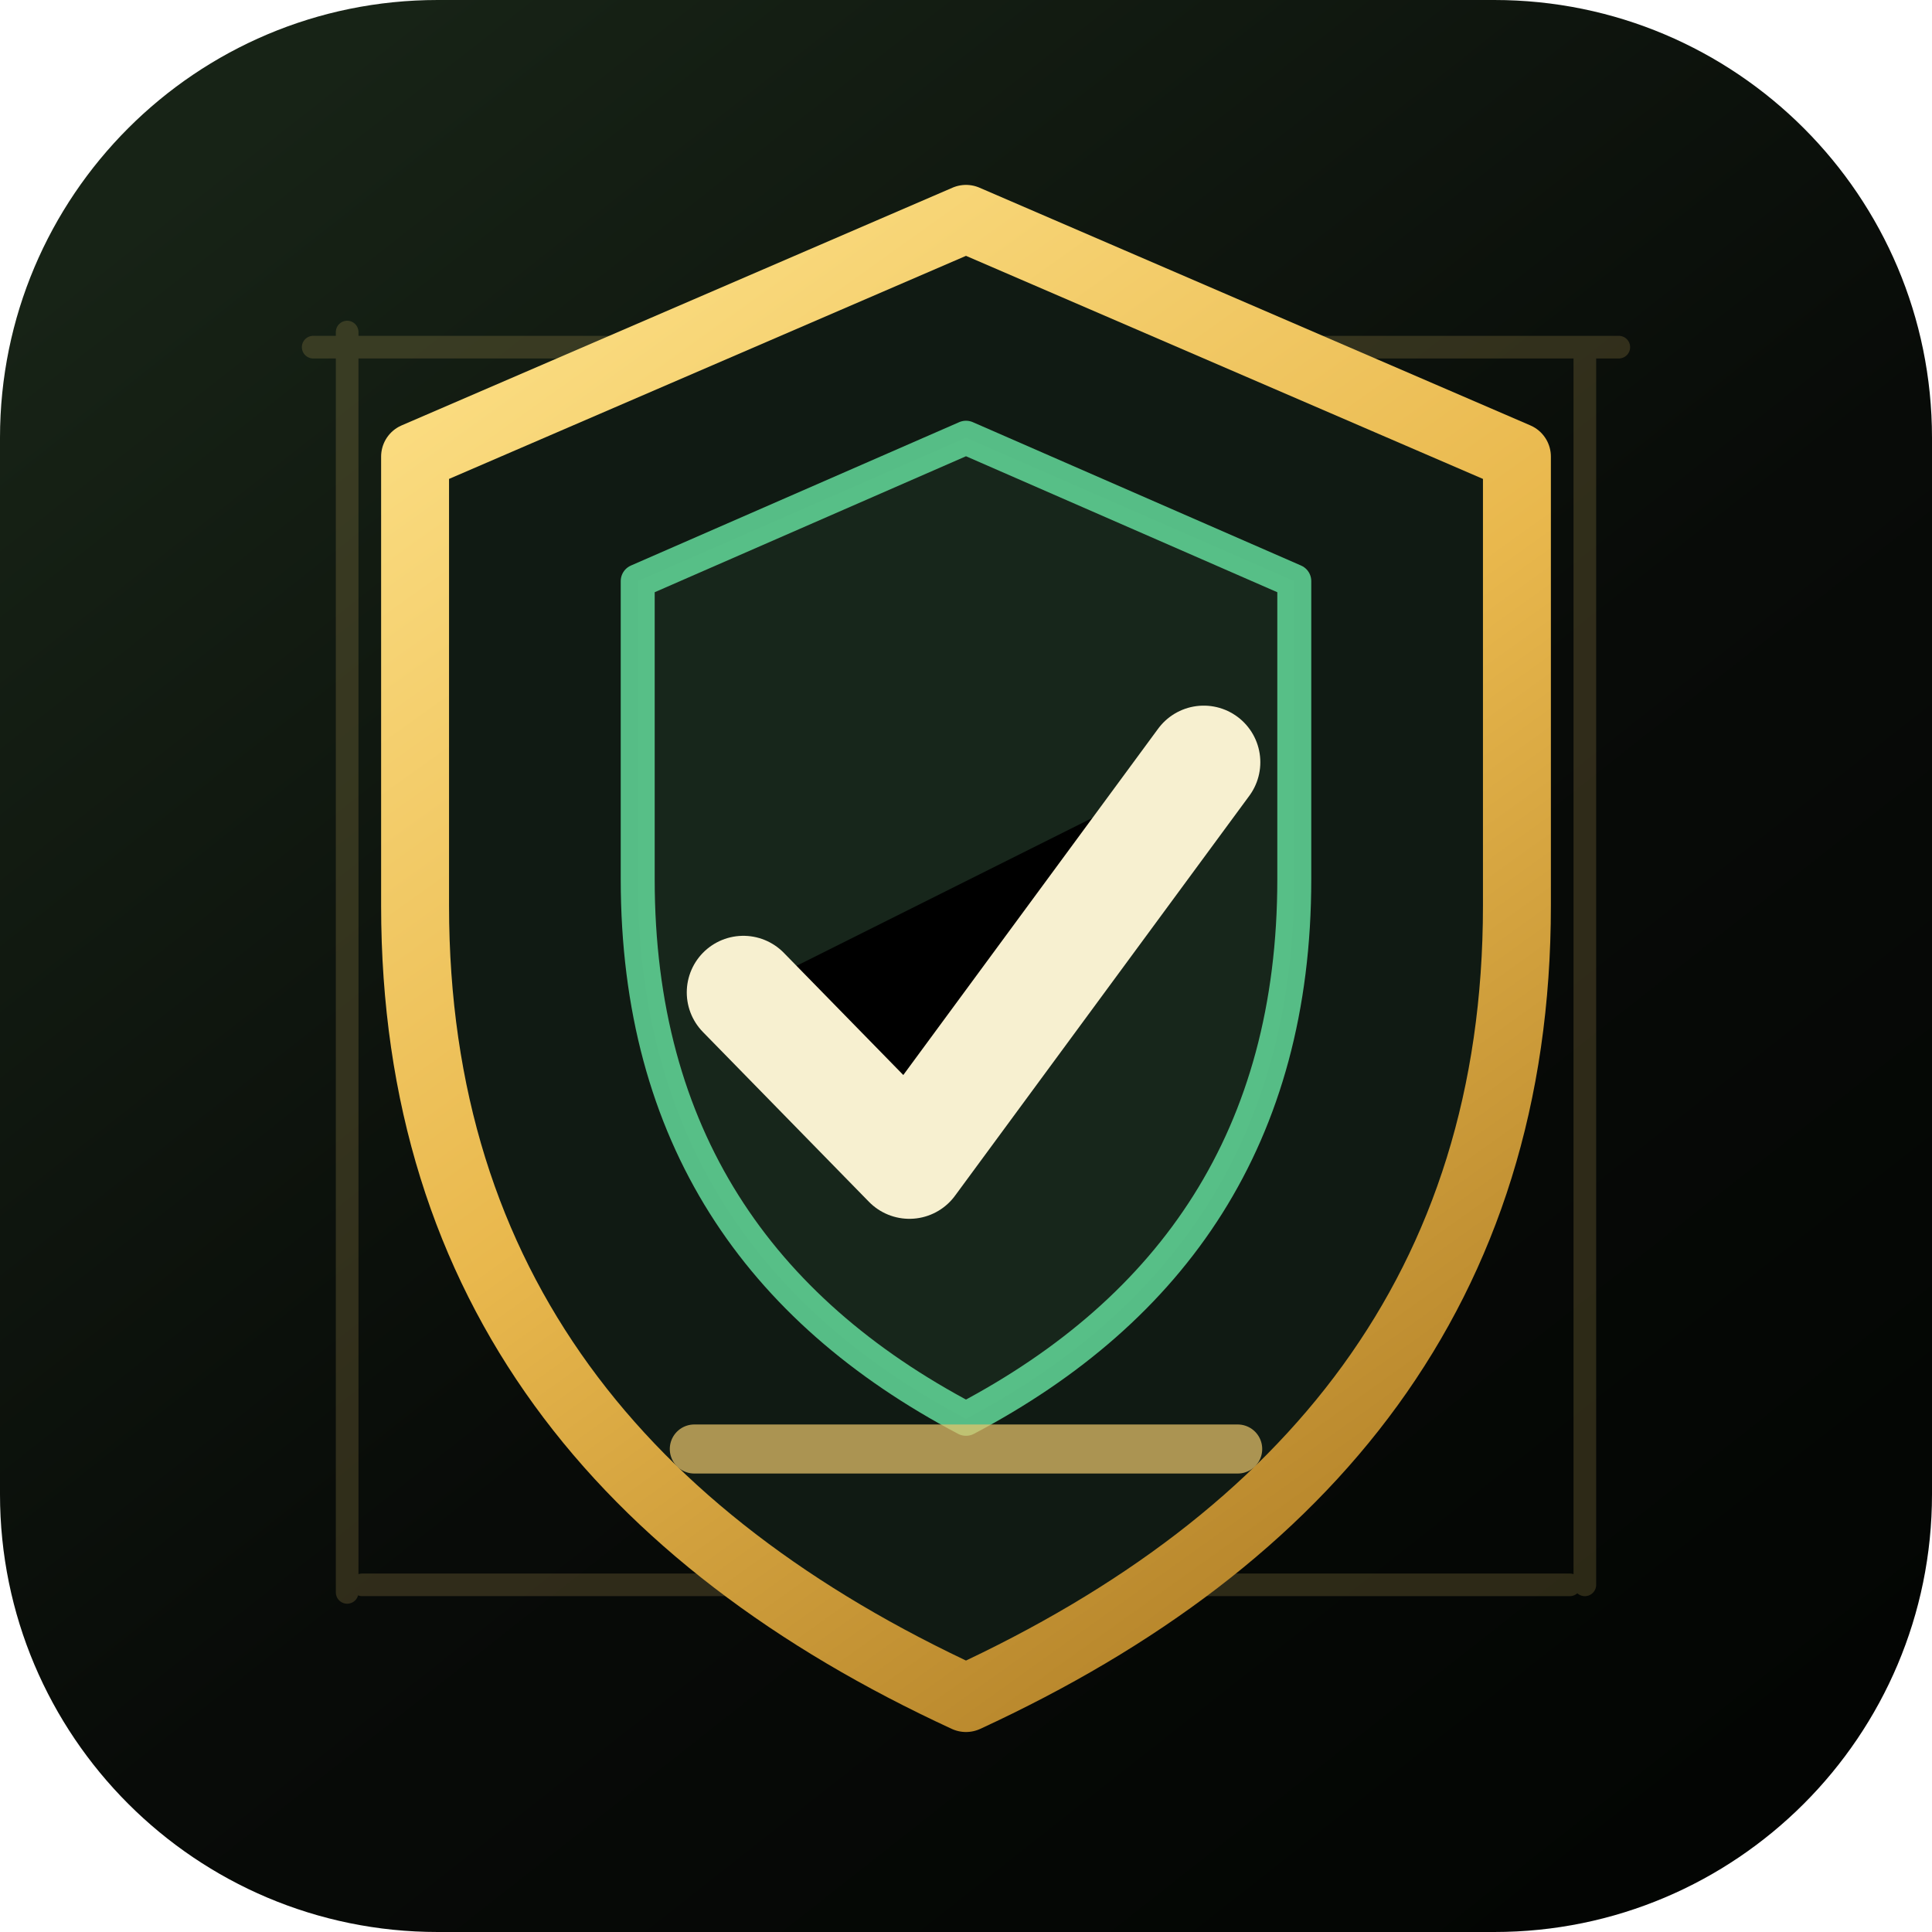
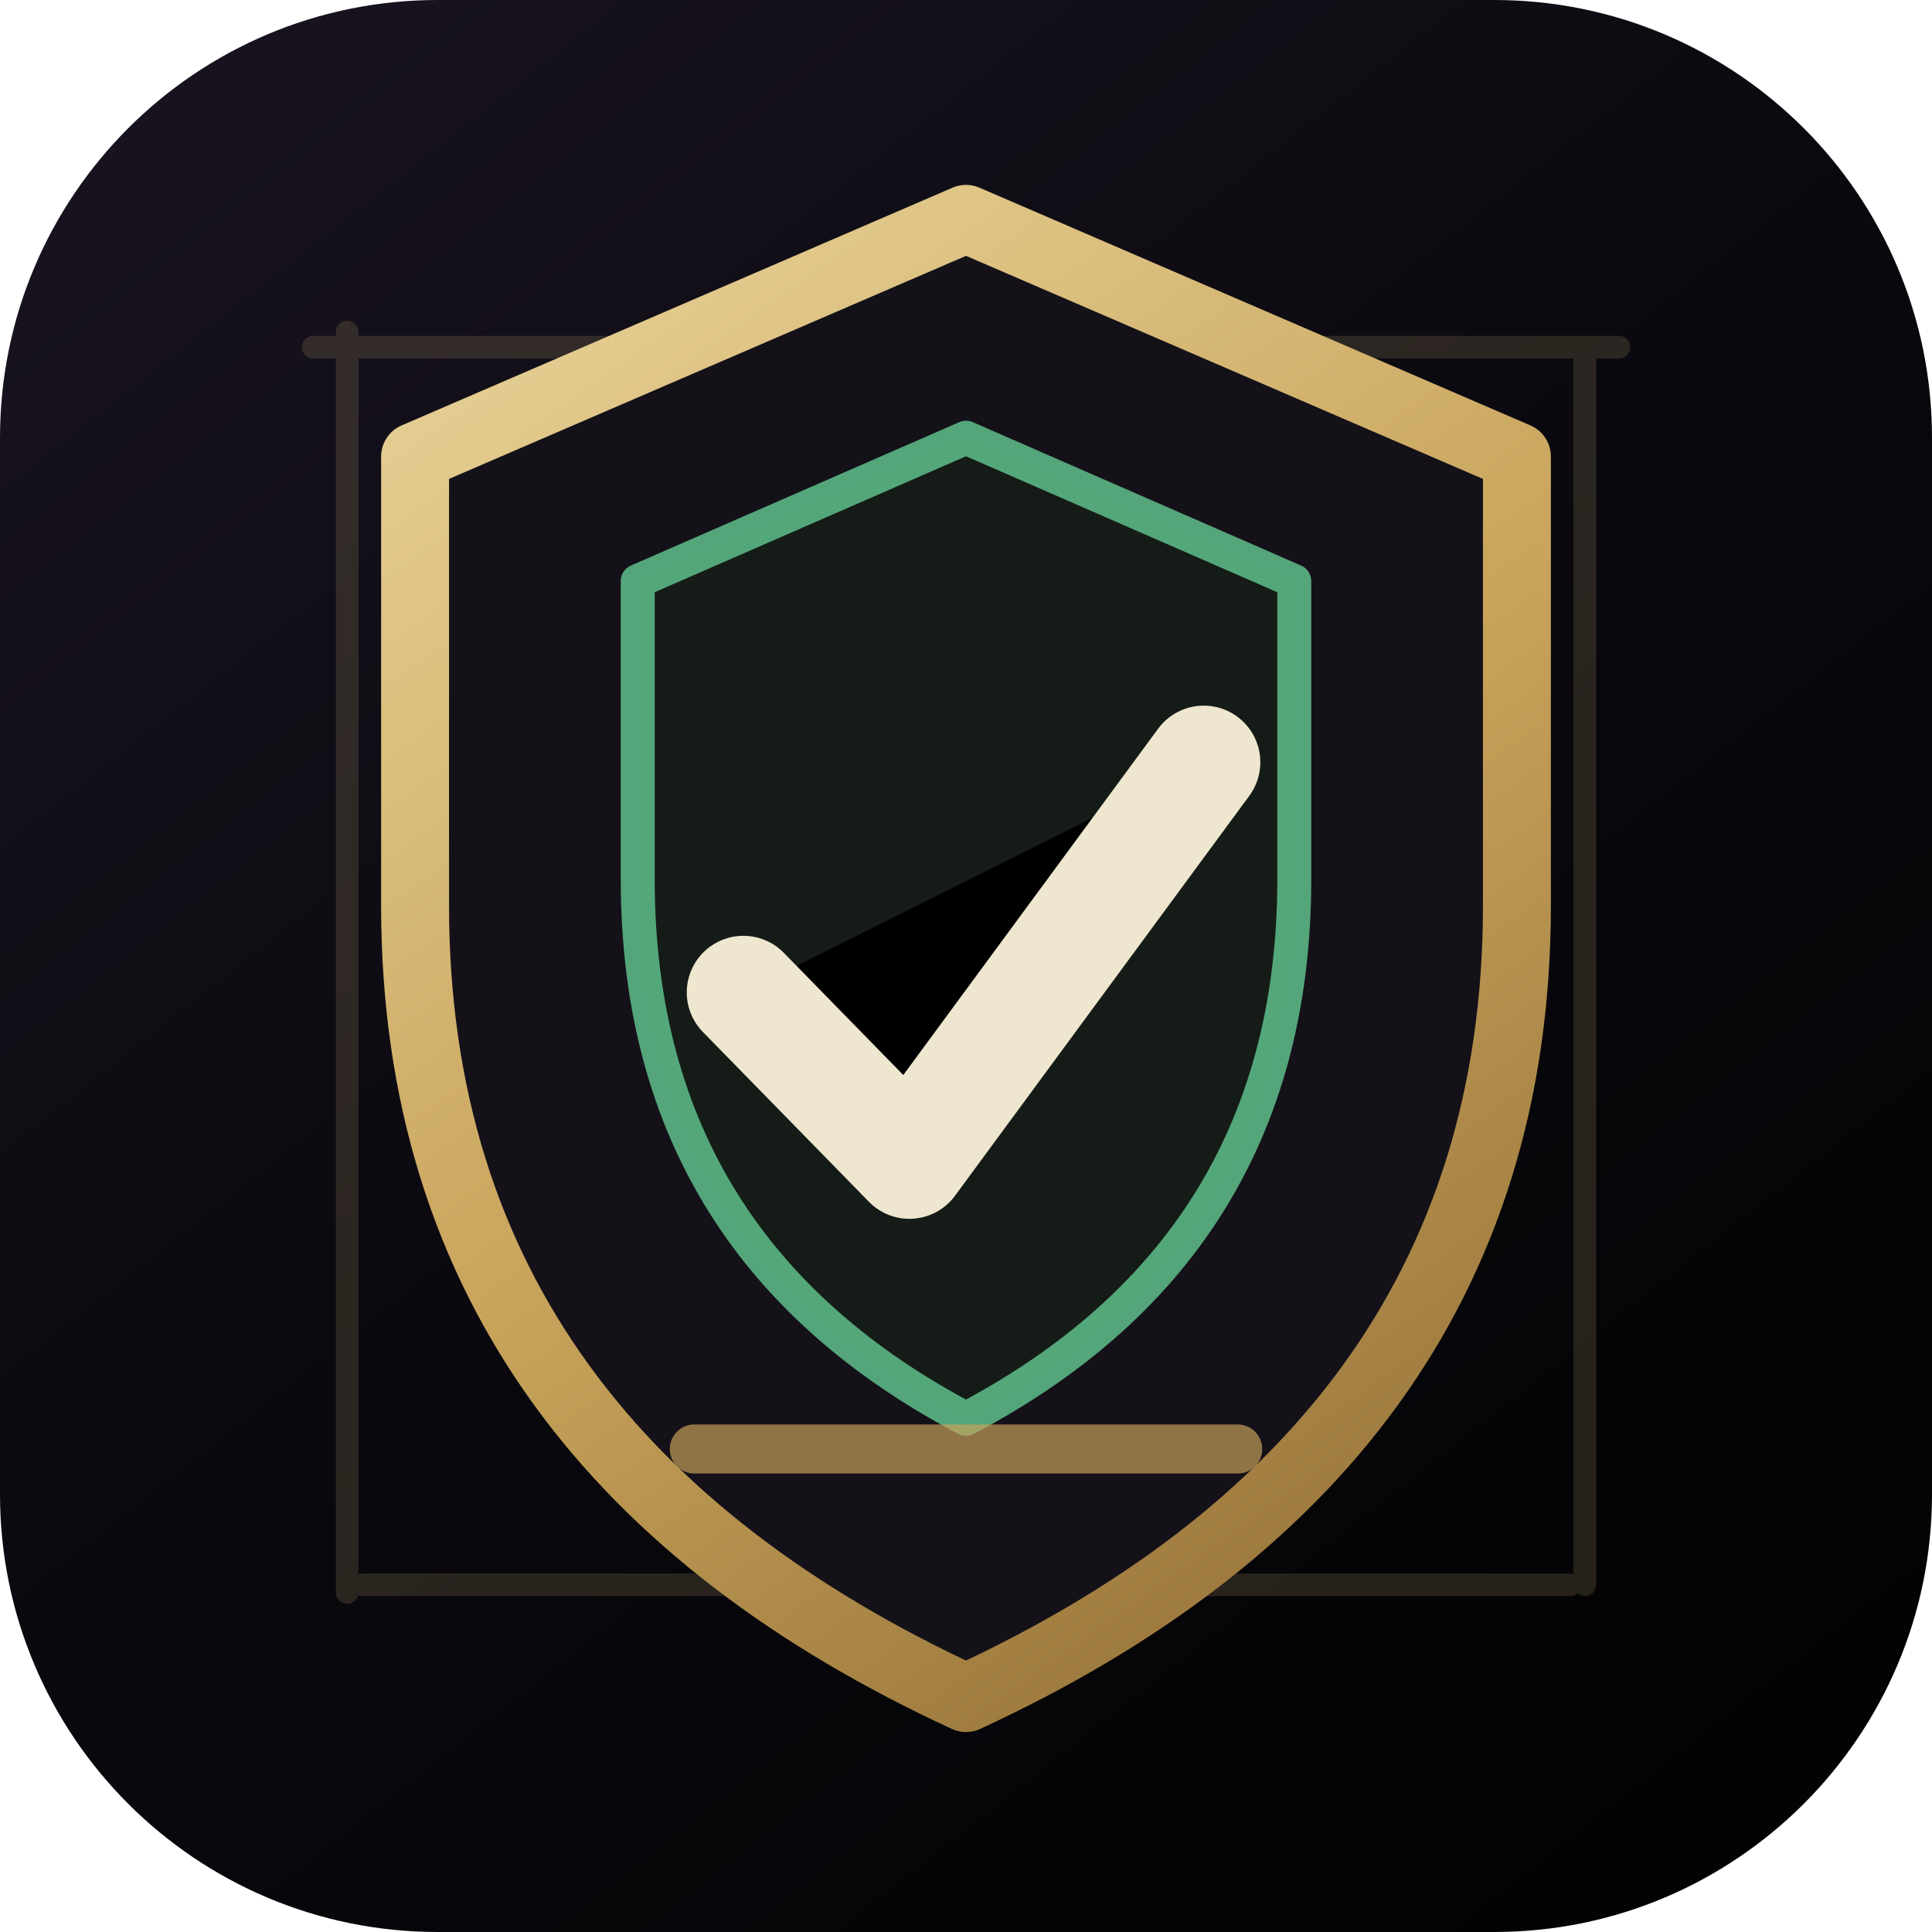
<svg xmlns="http://www.w3.org/2000/svg" viewBox="0 0 512 512" role="img" aria-label="Arkane">
  <defs>
    <linearGradient id="bg" x1="70" y1="30" x2="440" y2="500" gradientUnits="userSpaceOnUse">
-       <stop stop-color="#172316" />
-       <stop offset="0.55" stop-color="#080b08" />
-       <stop offset="1" stop-color="#030503" />
+       <stop stop-color="#17121d" />
+       <stop offset="0.58" stop-color="#08070c" />
+       <stop offset="1" stop-color="#030304" />
    </linearGradient>
    <linearGradient id="gold" x1="116" y1="42" x2="402" y2="442" gradientUnits="userSpaceOnUse">
-       <stop stop-color="#ffe58d" />
-       <stop offset="0.5" stop-color="#e9b84d" />
-       <stop offset="1" stop-color="#a97822" />
+       <stop stop-color="#ead79e" />
+       <stop offset="0.52" stop-color="#c9a45b" />
+       <stop offset="1" stop-color="#8f6c35" />
    </linearGradient>
  </defs>
  <rect width="512" height="512" rx="116" fill="url(#bg)" />
-   <path d="M83 92h346M96 420h320M92 88v334M420 92v328" stroke="#e8c46b" stroke-opacity=".18" stroke-width="6" stroke-linecap="round" />
-   <path d="M256 58 402 121v119c0 101-55 168-146 210-91-42-146-109-146-210V121L256 58Z" fill="#101a13" stroke="url(#gold)" stroke-width="18" stroke-linejoin="round" />
-   <path d="M256 116 343 154v79c0 68-32 114-87 143-55-29-87-75-87-143v-79l87-38Z" fill="#17261b" stroke="#63d99a" stroke-width="9" stroke-linejoin="round" stroke-opacity=".85" />
-   <path d="M197 263 241 308 319 202" stroke="#f7f0d0" stroke-width="30" stroke-linecap="round" stroke-linejoin="round" />
-   <path d="M184 384h144" stroke="#e8c46b" stroke-width="13" stroke-linecap="round" stroke-opacity=".72" />
+   <path d="M83 92h346M96 420h320M92 88v334M420 92v328" stroke="#d8bd7d" stroke-opacity=".16" stroke-width="6" stroke-linecap="round" />
+   <path d="M256 58 402 121v119c0 101-55 168-146 210-91-42-146-109-146-210V121L256 58Z" fill="#141119" stroke="url(#gold)" stroke-width="18" stroke-linejoin="round" />
+   <path d="M256 116 343 154v79c0 68-32 114-87 143-55-29-87-75-87-143v-79l87-38Z" fill="#151c18" stroke="#62c58f" stroke-width="9" stroke-linejoin="round" stroke-opacity=".82" />
+   <path d="M197 263 241 308 319 202" stroke="#eee6ce" stroke-width="30" stroke-linecap="round" stroke-linejoin="round" />
+   <path d="M184 384h144" stroke="#c9a45b" stroke-width="13" stroke-linecap="round" stroke-opacity=".68" />
</svg>
